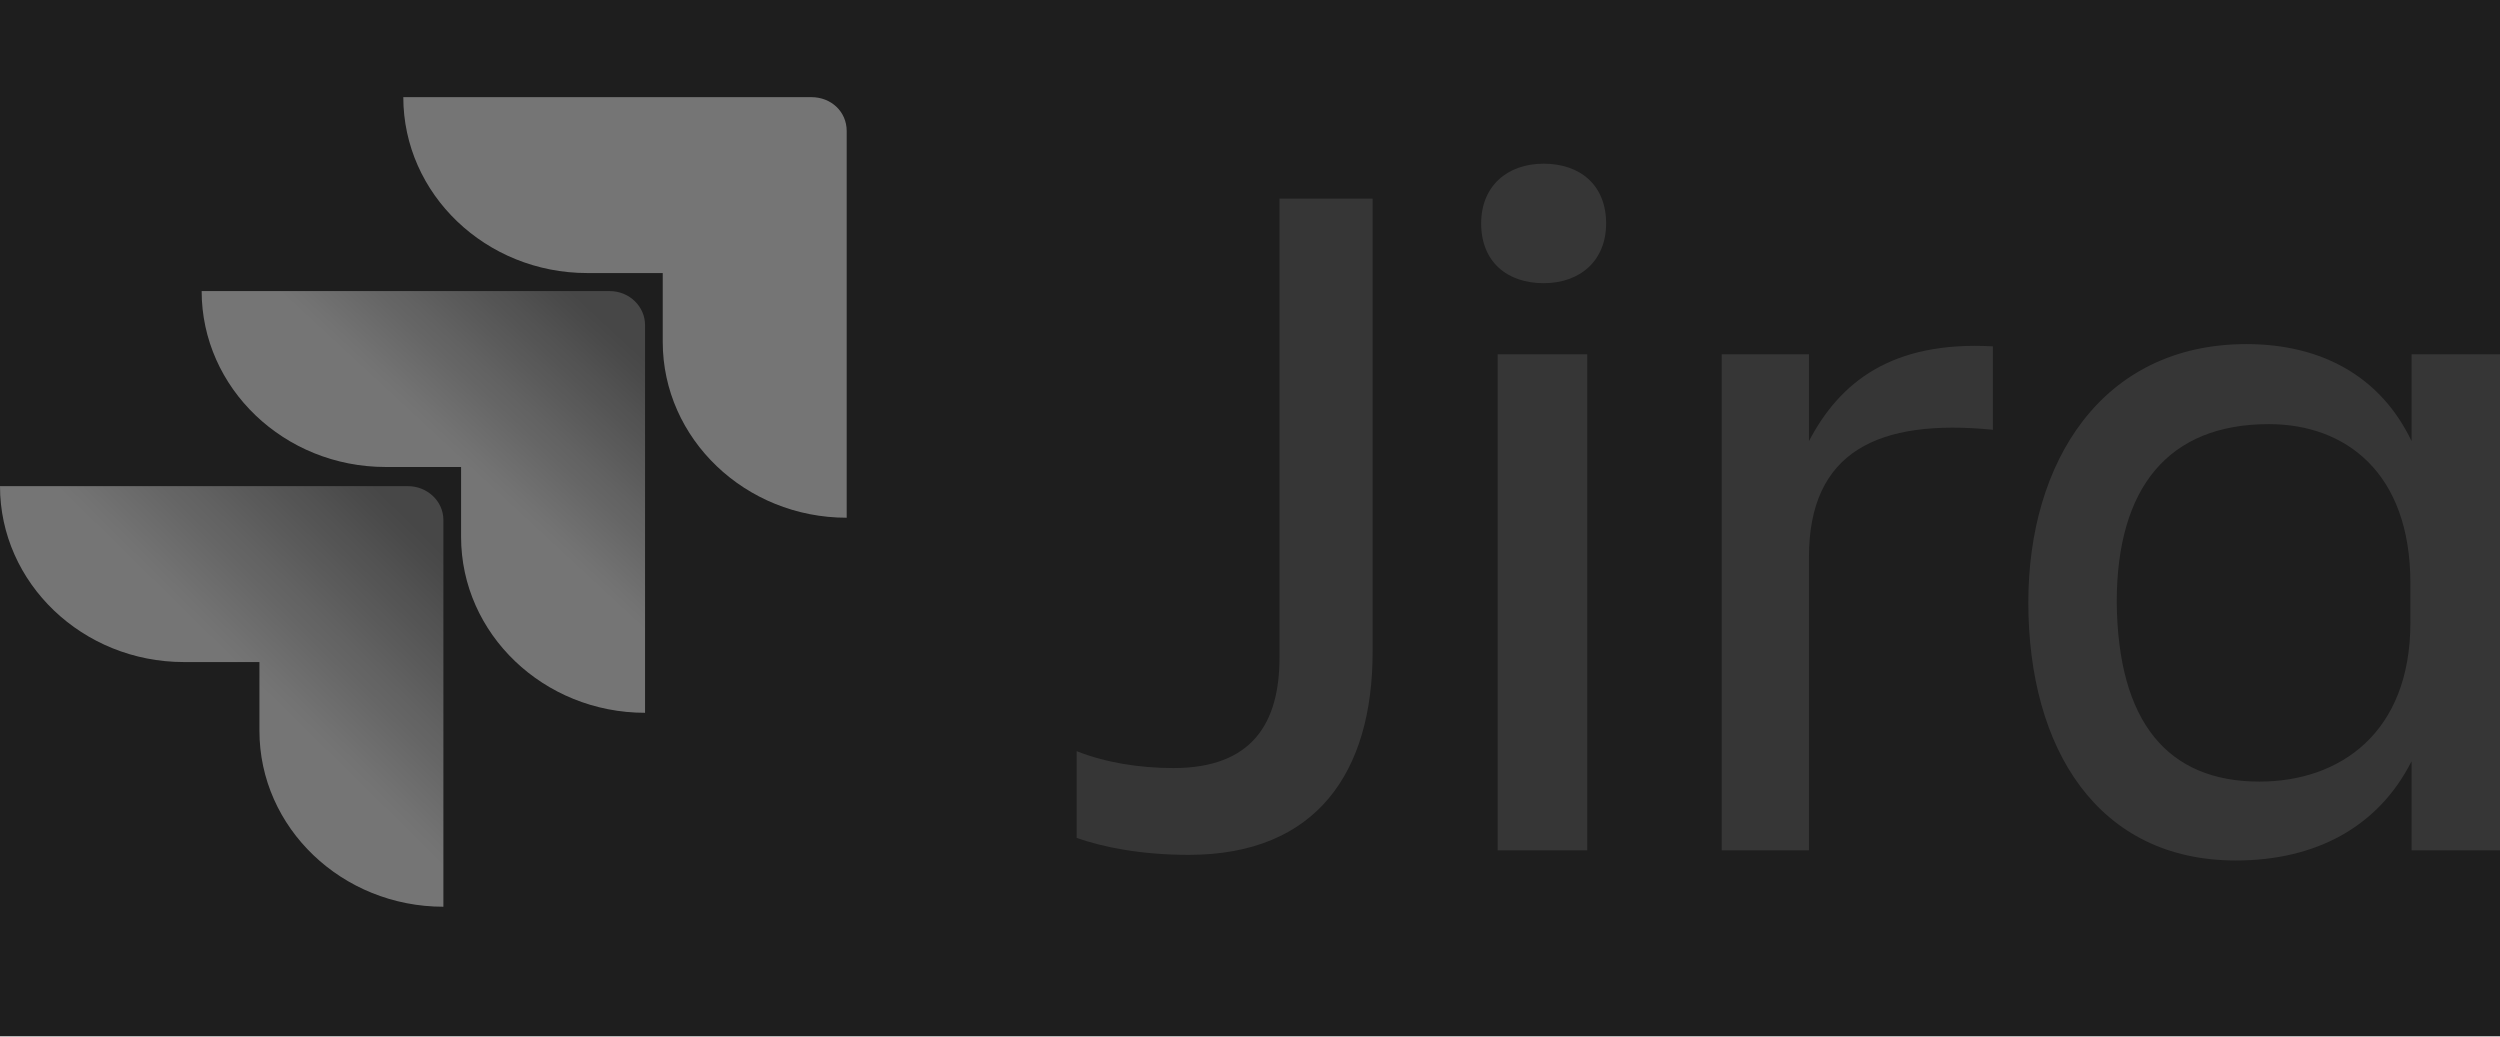
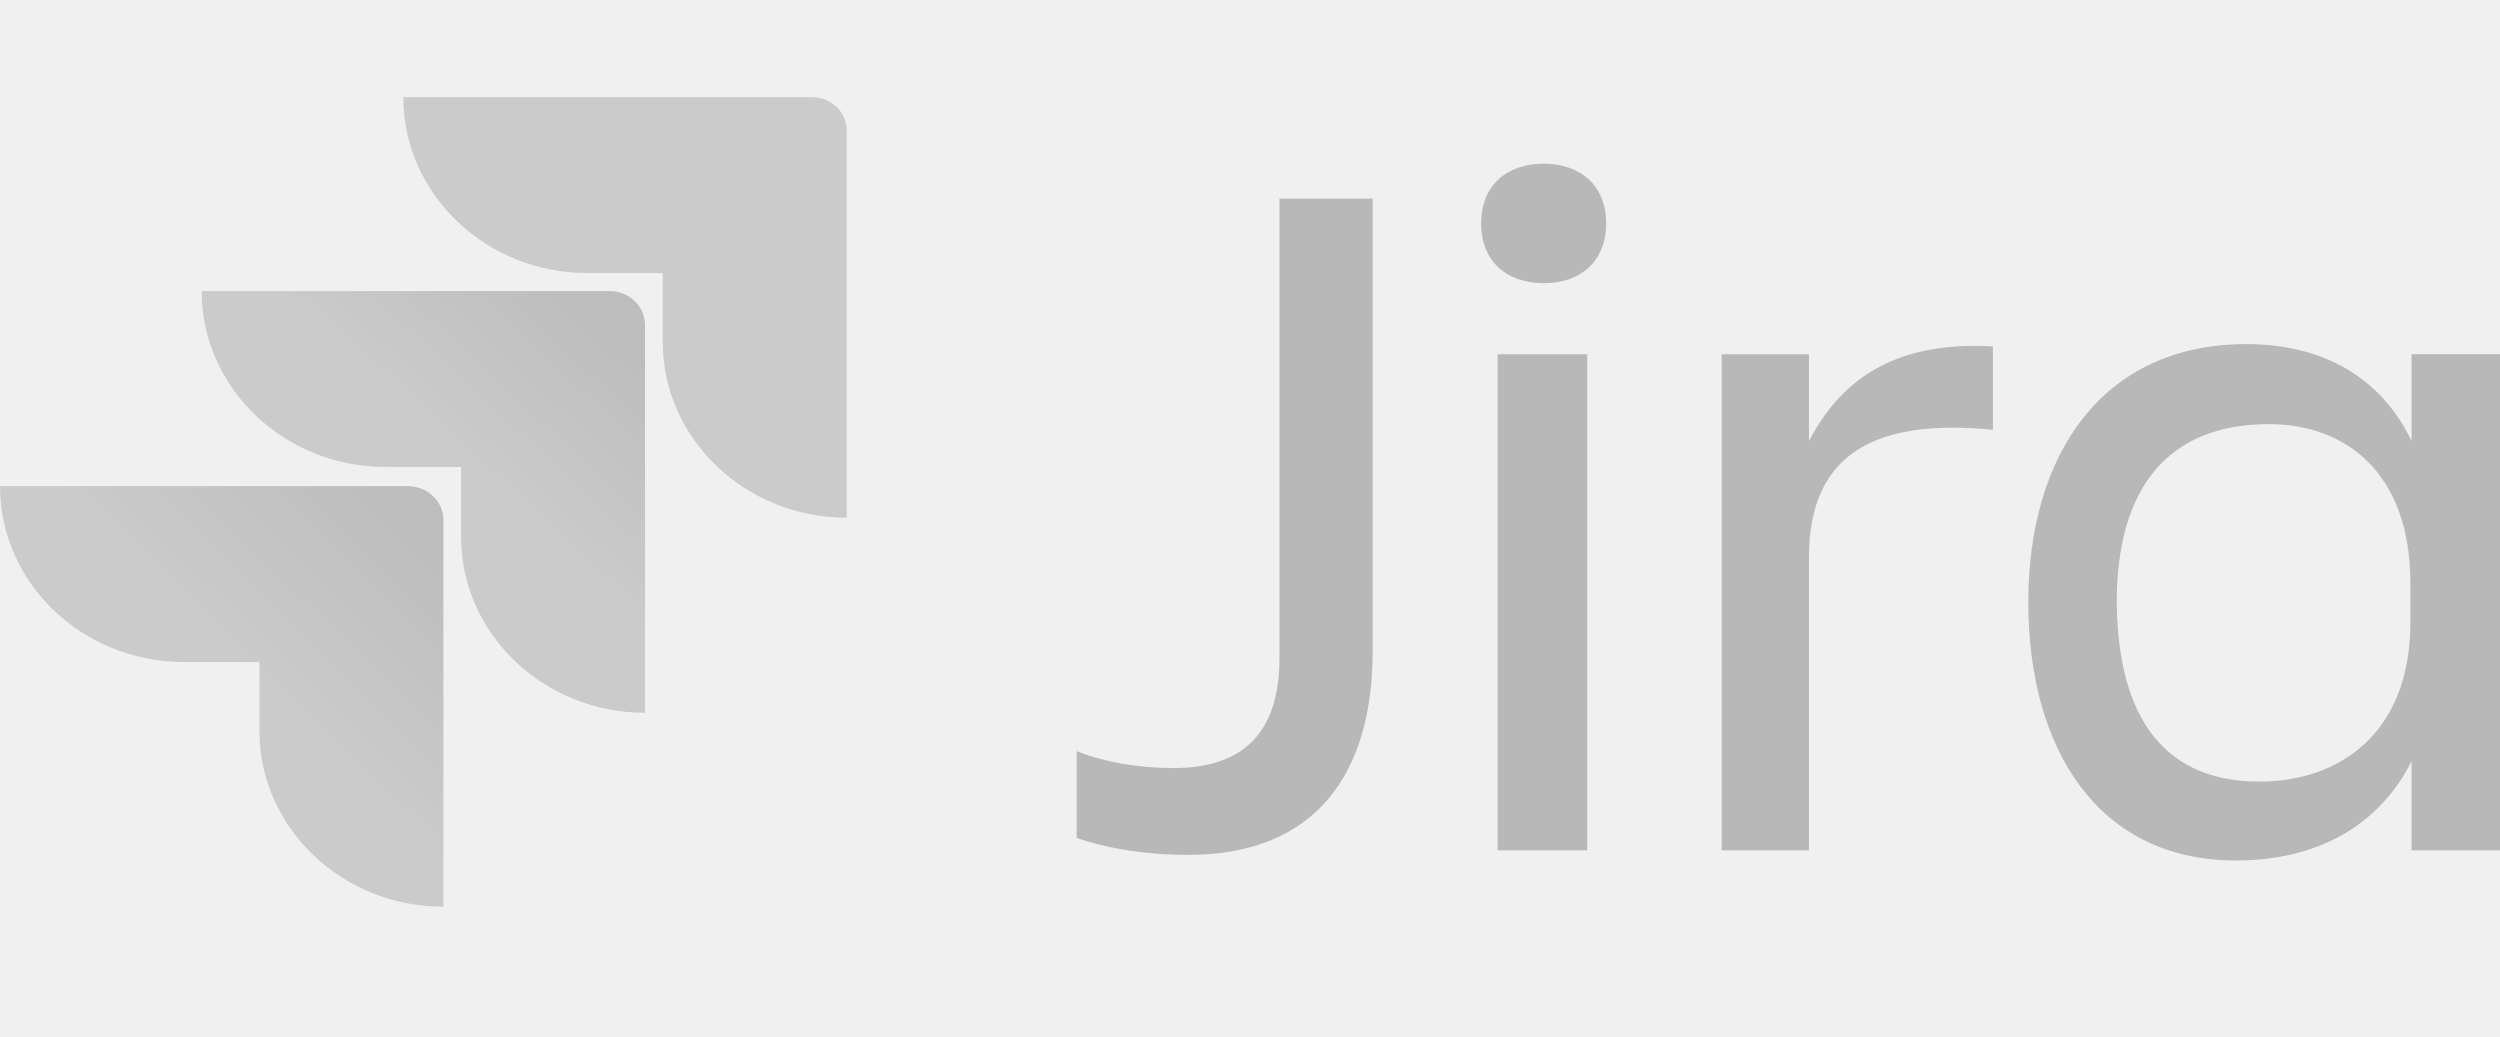
- <svg xmlns="http://www.w3.org/2000/svg" width="1930" height="800" viewBox="0 0 1930 800" fill="none">
-   <rect width="1930" height="800" fill="#1E1E1E" />
-   <g style="mix-blend-mode:luminosity" clip-path="url(#clip0_154_2643)">
-     <path d="M987.761 153.344H1059.68V503.273C1059.68 595.543 1016.89 659.959 917.662 659.959C880.336 659.959 851.204 653.866 831.175 646.901V579.876C853.024 588.581 879.425 592.934 905.825 592.934C966.821 592.934 987.761 558.114 987.761 507.626V153.344Z" fill="#253858" />
-     <path d="M1191.69 126.359C1219.91 126.359 1239.94 142.898 1239.94 172.494C1239.94 201.22 1219.91 218.63 1191.69 218.63C1163.46 218.63 1143.44 202.091 1143.44 172.494C1143.44 143.769 1163.46 126.359 1191.69 126.359ZM1156.18 273.469H1225.37V656.479H1156.18V273.469Z" fill="#253858" />
-     <path d="M1396.52 656.481H1329.15V273.471H1396.52V340.498C1420.19 295.233 1460.24 263.026 1538.53 267.378V331.793C1450.23 323.088 1396.52 348.331 1396.52 430.156V656.481Z" fill="#253858" />
-     <path d="M1861.72 587.712C1836.23 638.199 1787.98 664.312 1726.07 664.312C1619.56 664.312 1565.85 578.137 1565.85 464.974C1565.85 357.034 1622.29 265.637 1734.27 265.637C1792.53 265.637 1838.05 290.879 1861.72 340.497V273.469H1930.91V656.479H1861.72V587.712ZM1744.28 603.379C1806.19 603.379 1860.81 565.949 1860.81 480.642V450.177C1860.81 364.869 1810.74 327.439 1751.56 327.439C1674.18 327.439 1634.13 376.187 1634.13 464.974C1635.03 557.244 1673.27 603.379 1744.28 603.379Z" fill="#253858" />
-     <path d="M626.335 75H311.347C311.347 149.861 375.072 210.794 453.364 210.794H511.627V263.893C511.627 338.753 575.355 399.688 653.647 399.688V101.114C653.647 86.316 641.813 75 626.335 75Z" fill="#2684FF" />
-     <path d="M470.663 224.719H155.673C155.673 299.579 219.399 360.512 297.692 360.512H355.955V414.482C355.955 489.342 419.683 550.277 497.975 550.277V250.832C497.975 236.905 486.139 224.719 470.663 224.719Z" fill="url(#paint0_linear_154_2643)" />
-     <path d="M314.991 375.312H0C0 450.173 63.726 511.105 142.019 511.105H200.283V564.205C200.283 639.065 264.009 699.998 342.301 699.998V401.425C342.301 386.627 329.558 375.312 314.991 375.312Z" fill="url(#paint1_linear_154_2643)" />
+ <svg xmlns="http://www.w3.org/2000/svg" id="Layer_1" data-name="Layer 1" viewBox="0 0 1930 800">
+   <defs>
+     <style>
+       .cls-1 {
+         fill: url(#linear-gradient);
+       }
+ 
+       .cls-1, .cls-2, .cls-3, .cls-4, .cls-5 {
+         stroke-width: 0px;
+       }
+ 
+       .cls-2 {
+         fill: #363636;
+       }
+ 
+       .cls-3 {
+         fill: none;
+       }
+ 
+       .cls-4 {
+         fill: url(#linear-gradient-2);
+       }
+ 
+       .cls-6 {
+         clip-path: url(#clippath);
+       }
+ 
+       .cls-7 {
+         opacity: .3;
+       }
+ 
+       .cls-5 {
+         fill: #757575;
+       }
+     </style>
+     <clipPath id="clippath">
+       <rect class="cls-3" width="1930" height="800" />
+     </clipPath>
+     <linearGradient id="linear-gradient" x1="483.63" y1="583.62" x2="355.88" y2="445.84" gradientTransform="translate(0 802) scale(1 -1)" gradientUnits="userSpaceOnUse">
+       <stop offset=".18" stop-color="#474747" />
+       <stop offset="1" stop-color="#757575" />
+     </linearGradient>
+     <linearGradient id="linear-gradient-2" x1="336.9" y1="433.01" x2="188.81" y2="282.32" gradientTransform="translate(0 802) scale(1 -1)" gradientUnits="userSpaceOnUse">
+       <stop offset=".18" stop-color="#474747" />
+       <stop offset="1" stop-color="#757575" />
+     </linearGradient>
+   </defs>
+   <g class="cls-7">
+     <g class="cls-6">
+       <g>
+         <path class="cls-2" d="M987.76,153.34h71.92v349.93c0,92.27-42.79,156.69-142.02,156.69-37.33,0-66.46-6.09-86.49-13.06v-67.03c21.85,8.71,48.25,13.06,74.65,13.06,61,0,81.94-34.82,81.94-85.31V153.34Z" />
+         <path class="cls-2" d="M1191.69,126.36c28.22,0,48.25,16.54,48.25,46.14s-20.03,46.14-48.25,46.14-48.25-16.54-48.25-46.14,20.02-46.14,48.25-46.14ZM1156.18,273.47h69.19v383.01h-69.19v-383.01Z" />
+         <path class="cls-2" d="M1396.52,656.48h-67.37v-383.01h67.37v67.03c23.67-45.26,63.72-77.47,142.01-73.12v64.42c-88.3-8.7-142.01,16.54-142.01,98.36v226.33Z" />
+         <path class="cls-2" d="M1861.72,587.71c-25.49,50.49-73.74,76.6-135.65,76.6-106.51,0-160.22-86.17-160.22-199.34s56.44-199.34,168.42-199.34c58.26,0,103.78,25.24,127.45,74.86v-67.03h69.19v383.01h-69.19v-68.77ZM1744.28,603.38c61.91,0,116.53-37.43,116.53-122.74v-30.46c0-85.31-50.07-122.74-109.25-122.74-77.38,0-117.43,48.75-117.43,137.54.9,92.27,39.14,138.41,110.15,138.41Z" />
+         <path class="cls-5" d="M626.34,75h-314.99c0,74.86,63.73,135.79,142.02,135.79h58.26v53.1c0,74.86,63.73,135.79,142.02,135.79V101.11c0-14.8-11.83-26.11-27.31-26.11Z" />
+         <path class="cls-1" d="M470.66,224.72H155.67c0,74.86,63.73,135.79,142.02,135.79h58.26v53.97c0,74.86,63.73,135.79,142.02,135.79V250.83c0-13.93-11.84-26.11-27.31-26.11Z" />
+         <path class="cls-4" d="M314.99,375.31H0c0,74.86,63.73,135.79,142.02,135.79h58.26v53.1c0,74.86,63.73,135.79,142.02,135.79v-298.57c0-14.8-12.74-26.11-27.31-26.11Z" />
+       </g>
+     </g>
  </g>
-   <defs>
-     <linearGradient id="paint0_linear_154_2643" x1="491.274" y1="225.47" x2="363.527" y2="363.247" gradientUnits="userSpaceOnUse">
-       <stop offset="0.176" stop-color="#0052CC" />
-       <stop offset="1" stop-color="#2684FF" />
-     </linearGradient>
-     <linearGradient id="paint1_linear_154_2643" x1="344.355" y1="376.313" x2="196.265" y2="527.005" gradientUnits="userSpaceOnUse">
-       <stop offset="0.176" stop-color="#0052CC" />
-       <stop offset="1" stop-color="#2684FF" />
-     </linearGradient>
-     <clipPath id="clip0_154_2643">
-       <rect width="1930" height="800" fill="white" />
-     </clipPath>
-   </defs>
</svg>
